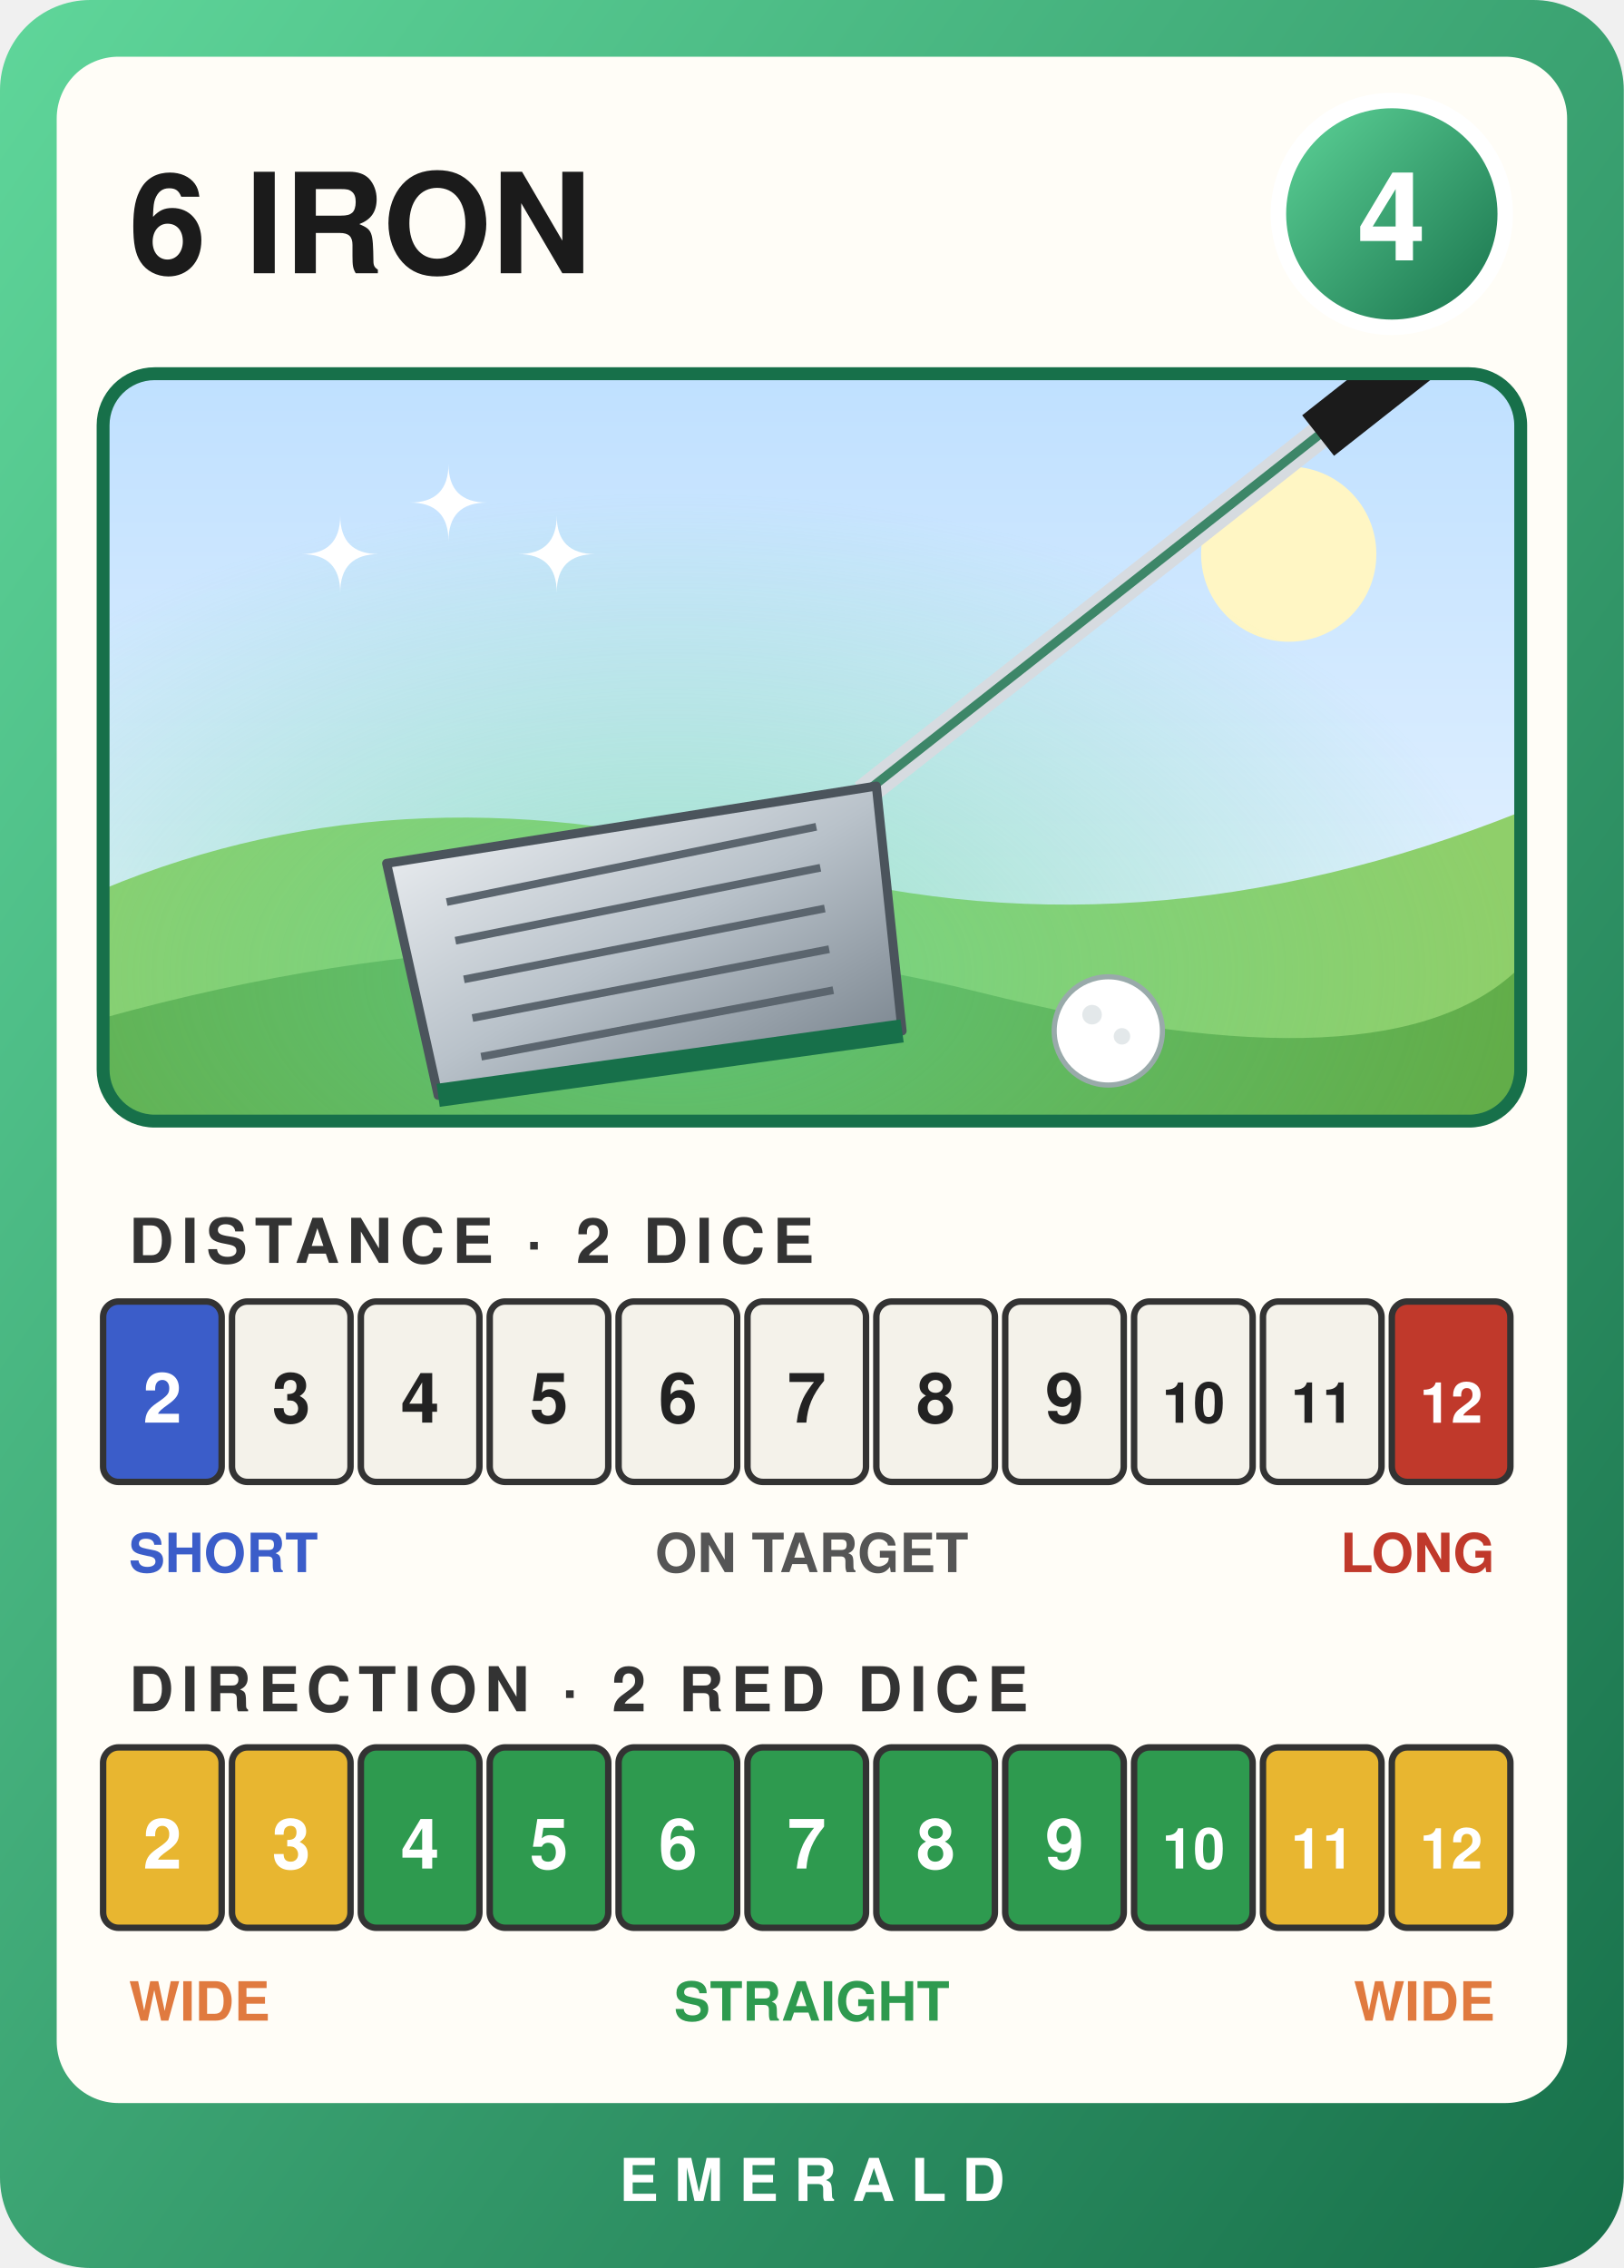
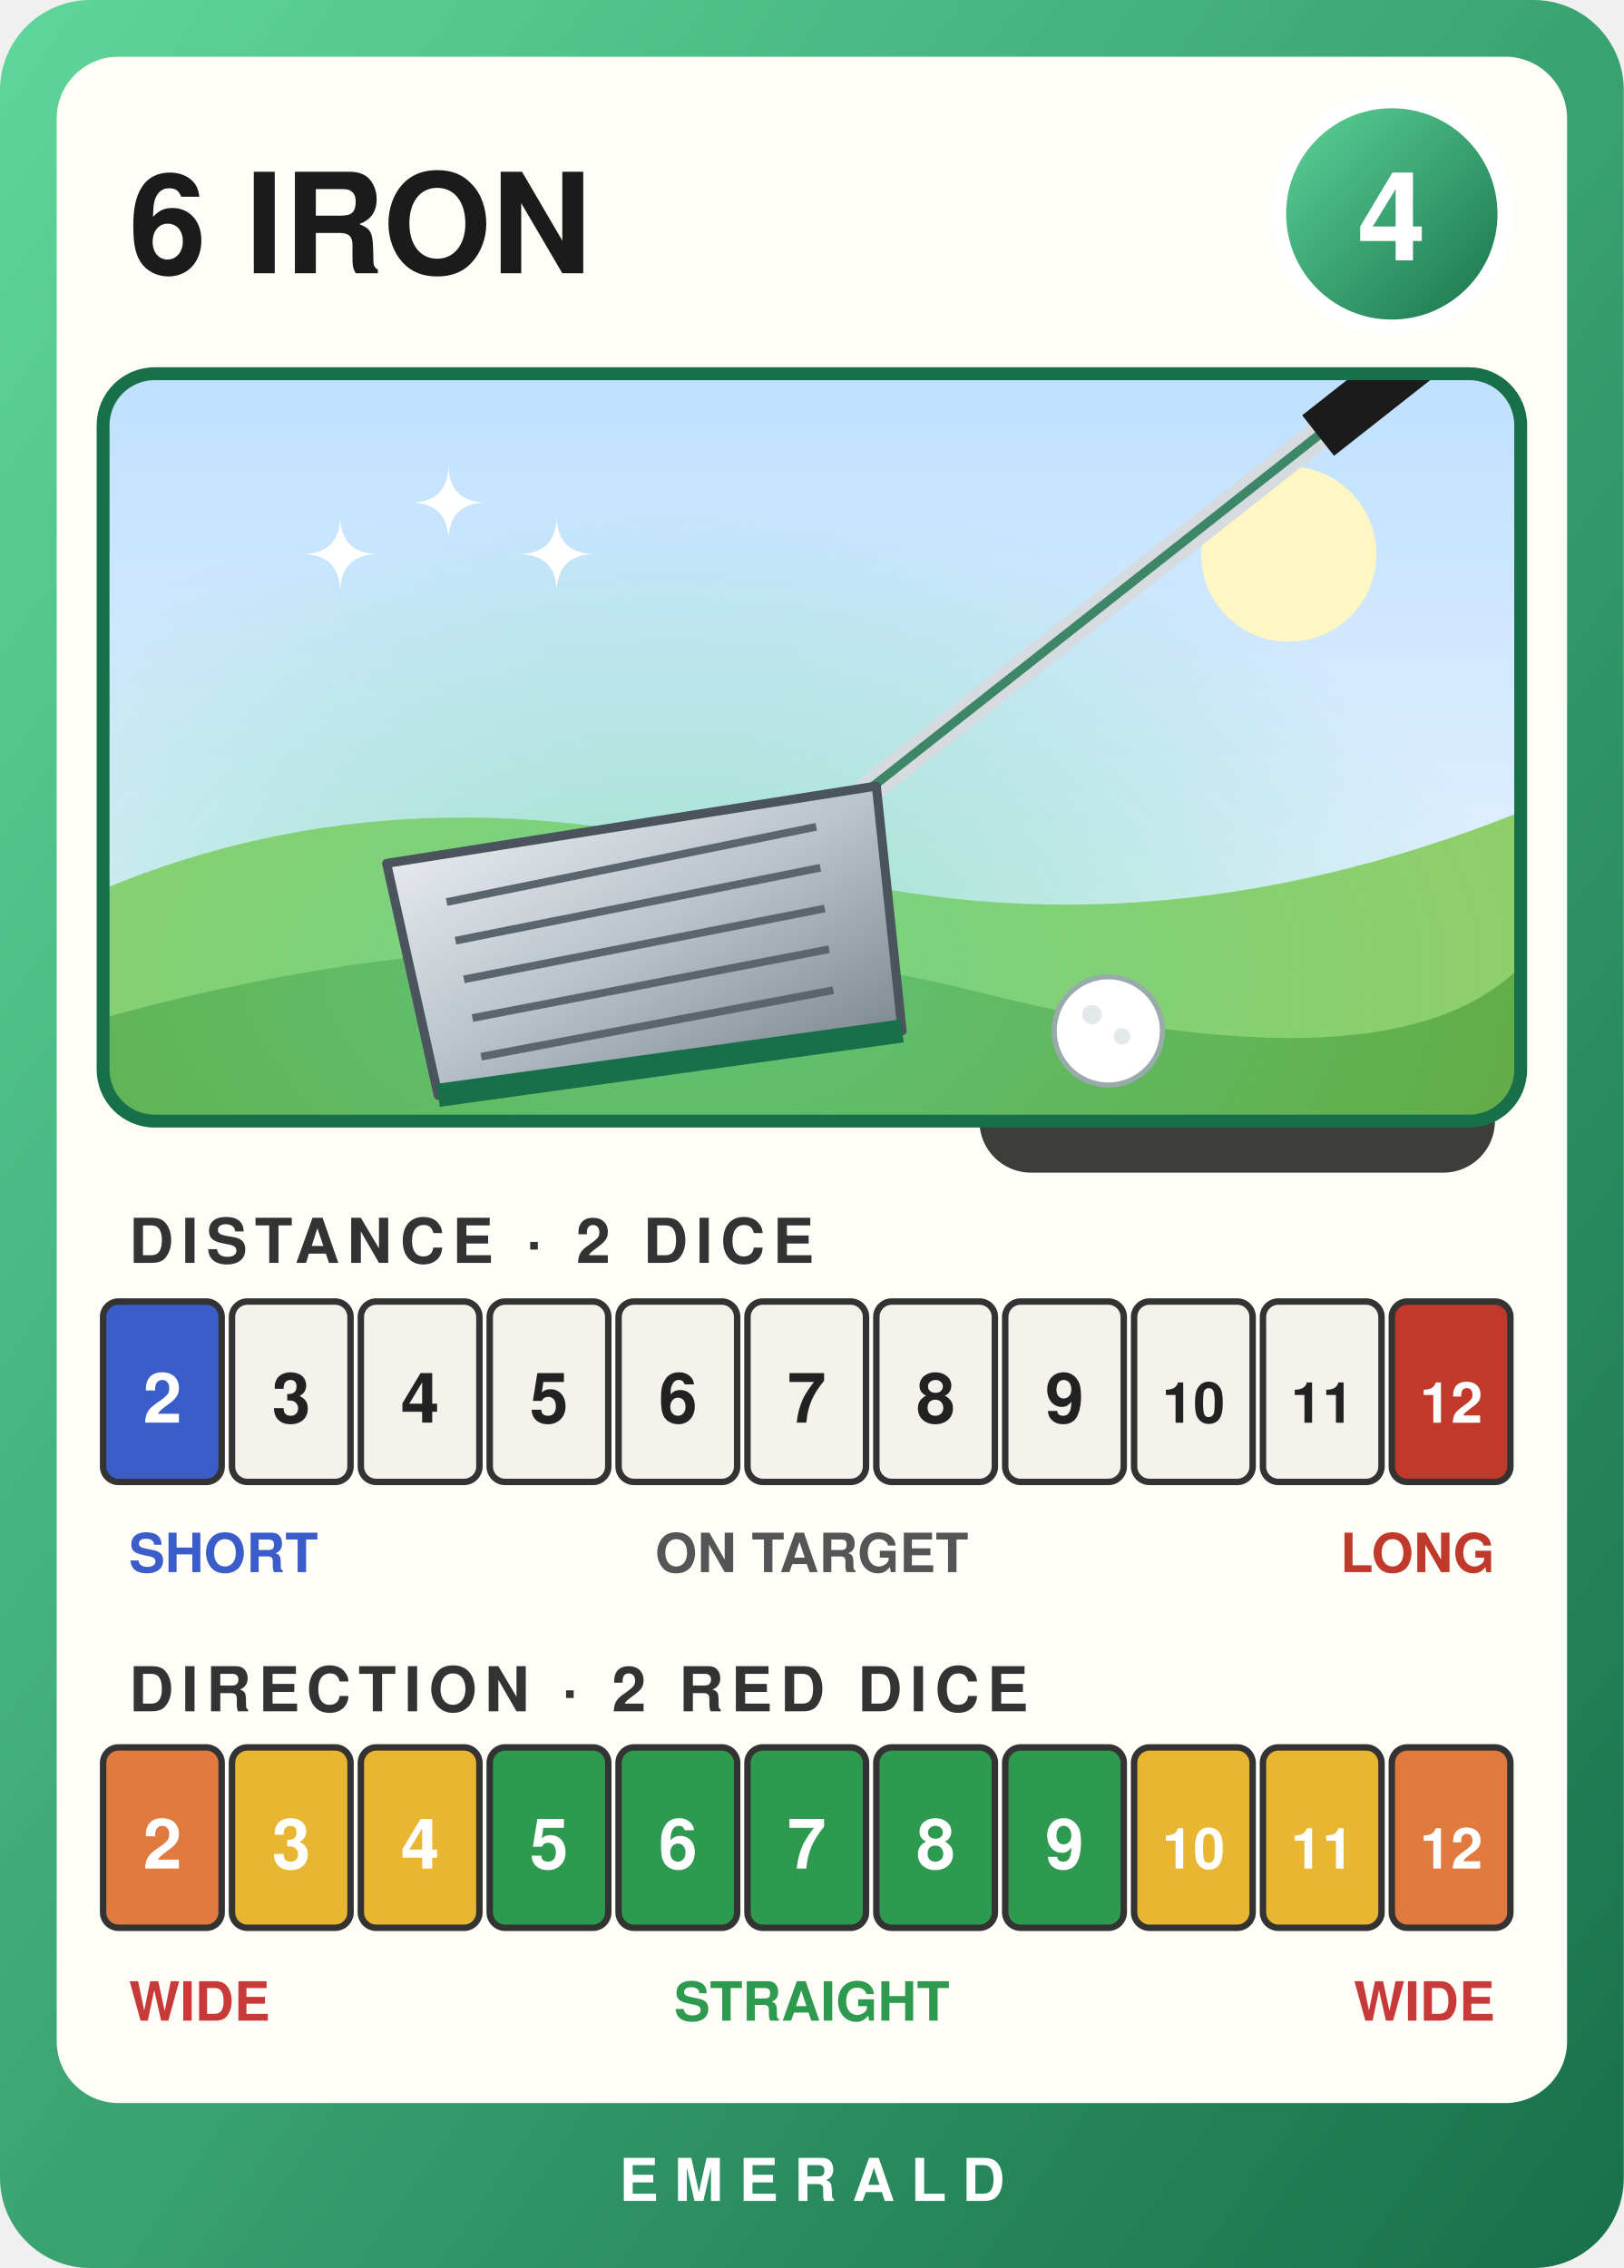
<svg xmlns="http://www.w3.org/2000/svg" width="63mm" height="88mm" viewBox="0 0 63 88" font-family="Helvetica, Arial, sans-serif">
  <defs>
    <linearGradient id="fri64" x1="0" y1="0" x2="1" y2="1">
      <stop offset="0" stop-color="#5fd69a" />
      <stop offset="1" stop-color="#17704a" />
    </linearGradient>
    <clipPath id="arti64">
      <rect x="4" y="14.5" width="55" height="29" rx="2" />
    </clipPath>
  </defs>
  <rect width="63" height="88" rx="3.5" fill="url(#fri64)" />
  <rect x="2.2" y="2.2" width="58.6" height="79.4" rx="2.4" fill="#fffdf7" />
  <text x="5" y="10.6" font-size="5.4" font-weight="800" fill="#1b1b1b">6 IRON</text>
+   <rect x="38" y="38" width="20" height="7.5" rx="2" fill="#1b1b1b" fill-opacity="0.85" />
+   <text x="48" y="43.6" text-anchor="middle" font-size="4.2" font-weight="800" fill="#fff">180 YD</text>
  <circle cx="54" cy="8.3" r="4.4" fill="url(#fri64)" stroke="#fff" stroke-width="0.6" />
  <text x="54" y="10.1" text-anchor="middle" font-size="4.8" font-weight="800" fill="#fff">4</text>
  <g clip-path="url(#arti64)">
    <g transform="translate(4 14.5)">
      <defs>
        <linearGradient id="skyi64" x1="0" y1="0" x2="0" y2="1">
          <stop offset="0" stop-color="#bfe0ff" />
          <stop offset="1" stop-color="#f2f8ff" />
        </linearGradient>
        <linearGradient id="steeli64" x1="0" y1="0" x2="1" y2="1">
          <stop offset="0" stop-color="#f4f6f8" />
          <stop offset="0.5" stop-color="#b9c2ca" />
          <stop offset="1" stop-color="#6f7a84" />
        </linearGradient>
        <radialGradient id="headi64" cx="0.35" cy="0.3" r="0.8">
          <stop offset="0" stop-color="#5a6574" />
          <stop offset="1" stop-color="#11161d" />
        </radialGradient>
        <radialGradient id="woodi64" cx="0.35" cy="0.3" r="0.8">
          <stop offset="0" stop-color="#c58a50" />
          <stop offset="1" stop-color="#5a3315" />
        </radialGradient>
        <radialGradient id="glowi64" cx="0.4" cy="0.75" r="0.6">
          <stop offset="0" stop-color="#5fd69a" stop-opacity="0.55" />
          <stop offset="1" stop-color="#5fd69a" stop-opacity="0" />
        </radialGradient>
      </defs>
      <rect width="55" height="31" fill="url(#skyi64)" />
      <circle cx="46" cy="7" r="3.4" fill="#fff6c4" />
      <path d="M0 20 Q 12 15 26 19 T 55 17 V31 H0 Z" fill="#8fcf6a" />
      <path d="M0 25 Q 18 20 34 24 T 55 23 V31 H0 Z" fill="#62ad49" />
      <rect width="55" height="31" fill="url(#glowi64)" />
      <line x1="29.5" y1="16.3" x2="54" y2="-3" stroke="#d6dbe0" stroke-width="1.1" />
      <line x1="29.5" y1="16.3" x2="54" y2="-3" stroke="#17704a" stroke-width="0.35" opacity="0.8" />
      <line x1="47.14" y1="2.4" x2="54" y2="-3" stroke="#1b1b1b" stroke-width="2" />
      <polygon points="11,19 30,16 31,25.5 13,28" fill="url(#steeli64)" stroke="#4b545c" stroke-width="0.35" stroke-linejoin="round" />
      <line x1="13.33" y1="20.5" x2="27.67" y2="17.58" stroke="#5b656e" stroke-width="0.3" />
      <line x1="13.67" y1="22" x2="27.83" y2="19.17" stroke="#5b656e" stroke-width="0.3" />
      <line x1="14" y1="23.5" x2="28" y2="20.75" stroke="#5b656e" stroke-width="0.3" />
      <line x1="14.33" y1="25" x2="28.17" y2="22.33" stroke="#5b656e" stroke-width="0.3" />
      <line x1="14.67" y1="26.5" x2="28.33" y2="23.92" stroke="#5b656e" stroke-width="0.3" />
      <line x1="13" y1="28" x2="31" y2="25.5" stroke="#17704a" stroke-width="0.9" />
      <circle cx="39" cy="25.5" r="2.1" fill="#fff" stroke="#9aa" stroke-width="0.2" />
      <circle cx="38.37" cy="24.87" r="0.38" fill="#e3e8ea" />
      <circle cx="39.53" cy="25.71" r="0.32" fill="#e3e8ea" />
      <path d="M 9.2 5.5 Q 9.2 7 10.7 7 Q 9.2 7 9.2 8.5 Q 9.2 7 7.7 7 Q 9.2 7 9.2 5.5 Z" fill="#fff" />
      <path d="M 13.4 3.5 Q 13.4 5 14.9 5 Q 13.4 5 13.4 6.5 Q 13.4 5 11.9 5 Q 13.4 5 13.4 3.5 Z" fill="#fff" />
      <path d="M 17.6 5.5 Q 17.6 7 19.1 7 Q 17.6 7 17.6 8.5 Q 17.6 7 16.1 7 Q 17.6 7 17.6 5.5 Z" fill="#fff" />
    </g>
  </g>
  <rect x="4" y="14.5" width="55" height="29" rx="2" fill="none" stroke="#17704a" stroke-width="0.5" />
  <text x="5" y="49" font-size="2.4" font-weight="800" fill="#333" letter-spacing="0.3">DISTANCE · 2 DICE</text>
  <rect x="4" y="50.5" width="4.6" height="7" rx="0.6" fill="#3b5dc9" stroke="#333" stroke-width="0.25" />
  <text x="6.3" y="55.2" text-anchor="middle" font-size="2.7" font-weight="800" fill="#fff">2</text>
  <rect x="9" y="50.5" width="4.6" height="7" rx="0.6" fill="#f4f2ea" stroke="#333" stroke-width="0.25" />
  <text x="11.3" y="55.2" text-anchor="middle" font-size="2.7" font-weight="800" fill="#222">3</text>
  <rect x="14" y="50.5" width="4.6" height="7" rx="0.6" fill="#f4f2ea" stroke="#333" stroke-width="0.25" />
  <text x="16.3" y="55.2" text-anchor="middle" font-size="2.7" font-weight="800" fill="#222">4</text>
  <rect x="19" y="50.5" width="4.6" height="7" rx="0.6" fill="#f4f2ea" stroke="#333" stroke-width="0.25" />
  <text x="21.3" y="55.2" text-anchor="middle" font-size="2.7" font-weight="800" fill="#222">5</text>
  <rect x="24" y="50.5" width="4.6" height="7" rx="0.6" fill="#f4f2ea" stroke="#333" stroke-width="0.25" />
  <text x="26.3" y="55.2" text-anchor="middle" font-size="2.7" font-weight="800" fill="#222">6</text>
  <rect x="29" y="50.5" width="4.6" height="7" rx="0.6" fill="#f4f2ea" stroke="#333" stroke-width="0.25" />
  <text x="31.3" y="55.2" text-anchor="middle" font-size="2.7" font-weight="800" fill="#222">7</text>
  <rect x="34" y="50.5" width="4.6" height="7" rx="0.6" fill="#f4f2ea" stroke="#333" stroke-width="0.25" />
  <text x="36.3" y="55.2" text-anchor="middle" font-size="2.7" font-weight="800" fill="#222">8</text>
  <rect x="39" y="50.5" width="4.6" height="7" rx="0.6" fill="#f4f2ea" stroke="#333" stroke-width="0.25" />
  <text x="41.3" y="55.2" text-anchor="middle" font-size="2.7" font-weight="800" fill="#222">9</text>
  <rect x="44" y="50.5" width="4.6" height="7" rx="0.6" fill="#f4f2ea" stroke="#333" stroke-width="0.25" />
  <text x="46.3" y="55.2" text-anchor="middle" font-size="2.2" font-weight="800" fill="#222">10</text>
  <rect x="49" y="50.5" width="4.6" height="7" rx="0.6" fill="#f4f2ea" stroke="#333" stroke-width="0.25" />
  <text x="51.3" y="55.2" text-anchor="middle" font-size="2.2" font-weight="800" fill="#222">11</text>
  <rect x="54" y="50.5" width="4.6" height="7" rx="0.6" fill="#c0392b" stroke="#333" stroke-width="0.25" />
  <text x="56.3" y="55.2" text-anchor="middle" font-size="2.2" font-weight="800" fill="#fff">12</text>
  <text x="5" y="61" font-size="2.1" fill="#3b5dc9" font-weight="800">SHORT</text>
  <text x="31.5" y="61" text-anchor="middle" font-size="2.1" fill="#555" font-weight="800">ON TARGET</text>
  <text x="58" y="61" text-anchor="end" font-size="2.1" fill="#c0392b" font-weight="800">LONG</text>
  <text x="5" y="66.4" font-size="2.4" font-weight="800" fill="#333" letter-spacing="0.3">DIRECTION · 2 RED DICE</text>
-   <rect x="4" y="67.8" width="4.6" height="7" rx="0.6" fill="#e8b630" stroke="#333" stroke-width="0.25" />
+   <rect x="4" y="67.8" width="4.6" height="7" rx="0.6" fill="#e07a3f" stroke="#333" stroke-width="0.25" />
  <text x="6.3" y="72.5" text-anchor="middle" font-size="2.7" font-weight="800" fill="#fff">2</text>
  <rect x="9" y="67.8" width="4.6" height="7" rx="0.6" fill="#e8b630" stroke="#333" stroke-width="0.25" />
  <text x="11.3" y="72.5" text-anchor="middle" font-size="2.7" font-weight="800" fill="#fff">3</text>
-   <rect x="14" y="67.8" width="4.6" height="7" rx="0.6" fill="#2e9a4f" stroke="#333" stroke-width="0.25" />
+   <rect x="14" y="67.8" width="4.6" height="7" rx="0.6" fill="#e8b630" stroke="#333" stroke-width="0.25" />
  <text x="16.3" y="72.5" text-anchor="middle" font-size="2.7" font-weight="800" fill="#fff">4</text>
  <rect x="19" y="67.8" width="4.6" height="7" rx="0.6" fill="#2e9a4f" stroke="#333" stroke-width="0.25" />
  <text x="21.3" y="72.5" text-anchor="middle" font-size="2.7" font-weight="800" fill="#fff">5</text>
  <rect x="24" y="67.8" width="4.6" height="7" rx="0.6" fill="#2e9a4f" stroke="#333" stroke-width="0.25" />
  <text x="26.3" y="72.5" text-anchor="middle" font-size="2.7" font-weight="800" fill="#fff">6</text>
  <rect x="29" y="67.8" width="4.6" height="7" rx="0.6" fill="#2e9a4f" stroke="#333" stroke-width="0.25" />
  <text x="31.3" y="72.5" text-anchor="middle" font-size="2.7" font-weight="800" fill="#fff">7</text>
  <rect x="34" y="67.8" width="4.6" height="7" rx="0.6" fill="#2e9a4f" stroke="#333" stroke-width="0.25" />
  <text x="36.3" y="72.5" text-anchor="middle" font-size="2.7" font-weight="800" fill="#fff">8</text>
  <rect x="39" y="67.8" width="4.6" height="7" rx="0.6" fill="#2e9a4f" stroke="#333" stroke-width="0.25" />
  <text x="41.3" y="72.5" text-anchor="middle" font-size="2.7" font-weight="800" fill="#fff">9</text>
-   <rect x="44" y="67.8" width="4.6" height="7" rx="0.6" fill="#2e9a4f" stroke="#333" stroke-width="0.25" />
+   <rect x="44" y="67.8" width="4.6" height="7" rx="0.6" fill="#e8b630" stroke="#333" stroke-width="0.25" />
  <text x="46.3" y="72.5" text-anchor="middle" font-size="2.2" font-weight="800" fill="#fff">10</text>
  <rect x="49" y="67.8" width="4.6" height="7" rx="0.6" fill="#e8b630" stroke="#333" stroke-width="0.25" />
  <text x="51.3" y="72.5" text-anchor="middle" font-size="2.2" font-weight="800" fill="#fff">11</text>
-   <rect x="54" y="67.8" width="4.6" height="7" rx="0.6" fill="#e8b630" stroke="#333" stroke-width="0.25" />
+   <rect x="54" y="67.8" width="4.6" height="7" rx="0.6" fill="#e07a3f" stroke="#333" stroke-width="0.25" />
  <text x="56.3" y="72.5" text-anchor="middle" font-size="2.2" font-weight="800" fill="#fff">12</text>
-   <text x="5" y="78.4" font-size="2.1" fill="#e07a3f" font-weight="800">WIDE</text>
+   <text x="5" y="78.4" font-size="2.1" fill="#c83a3a" font-weight="800">WIDE</text>
  <text x="31.5" y="78.4" text-anchor="middle" font-size="2.1" fill="#2e9a4f" font-weight="800">STRAIGHT</text>
-   <text x="58" y="78.4" text-anchor="end" font-size="2.1" fill="#e07a3f" font-weight="800">WIDE</text>
+   <text x="58" y="78.4" text-anchor="end" font-size="2.1" fill="#c83a3a" font-weight="800">WIDE</text>
  <text x="31.5" y="85.4" text-anchor="middle" font-size="2.3" font-weight="800" fill="#fff" letter-spacing="0.6">EMERALD</text>
</svg>
